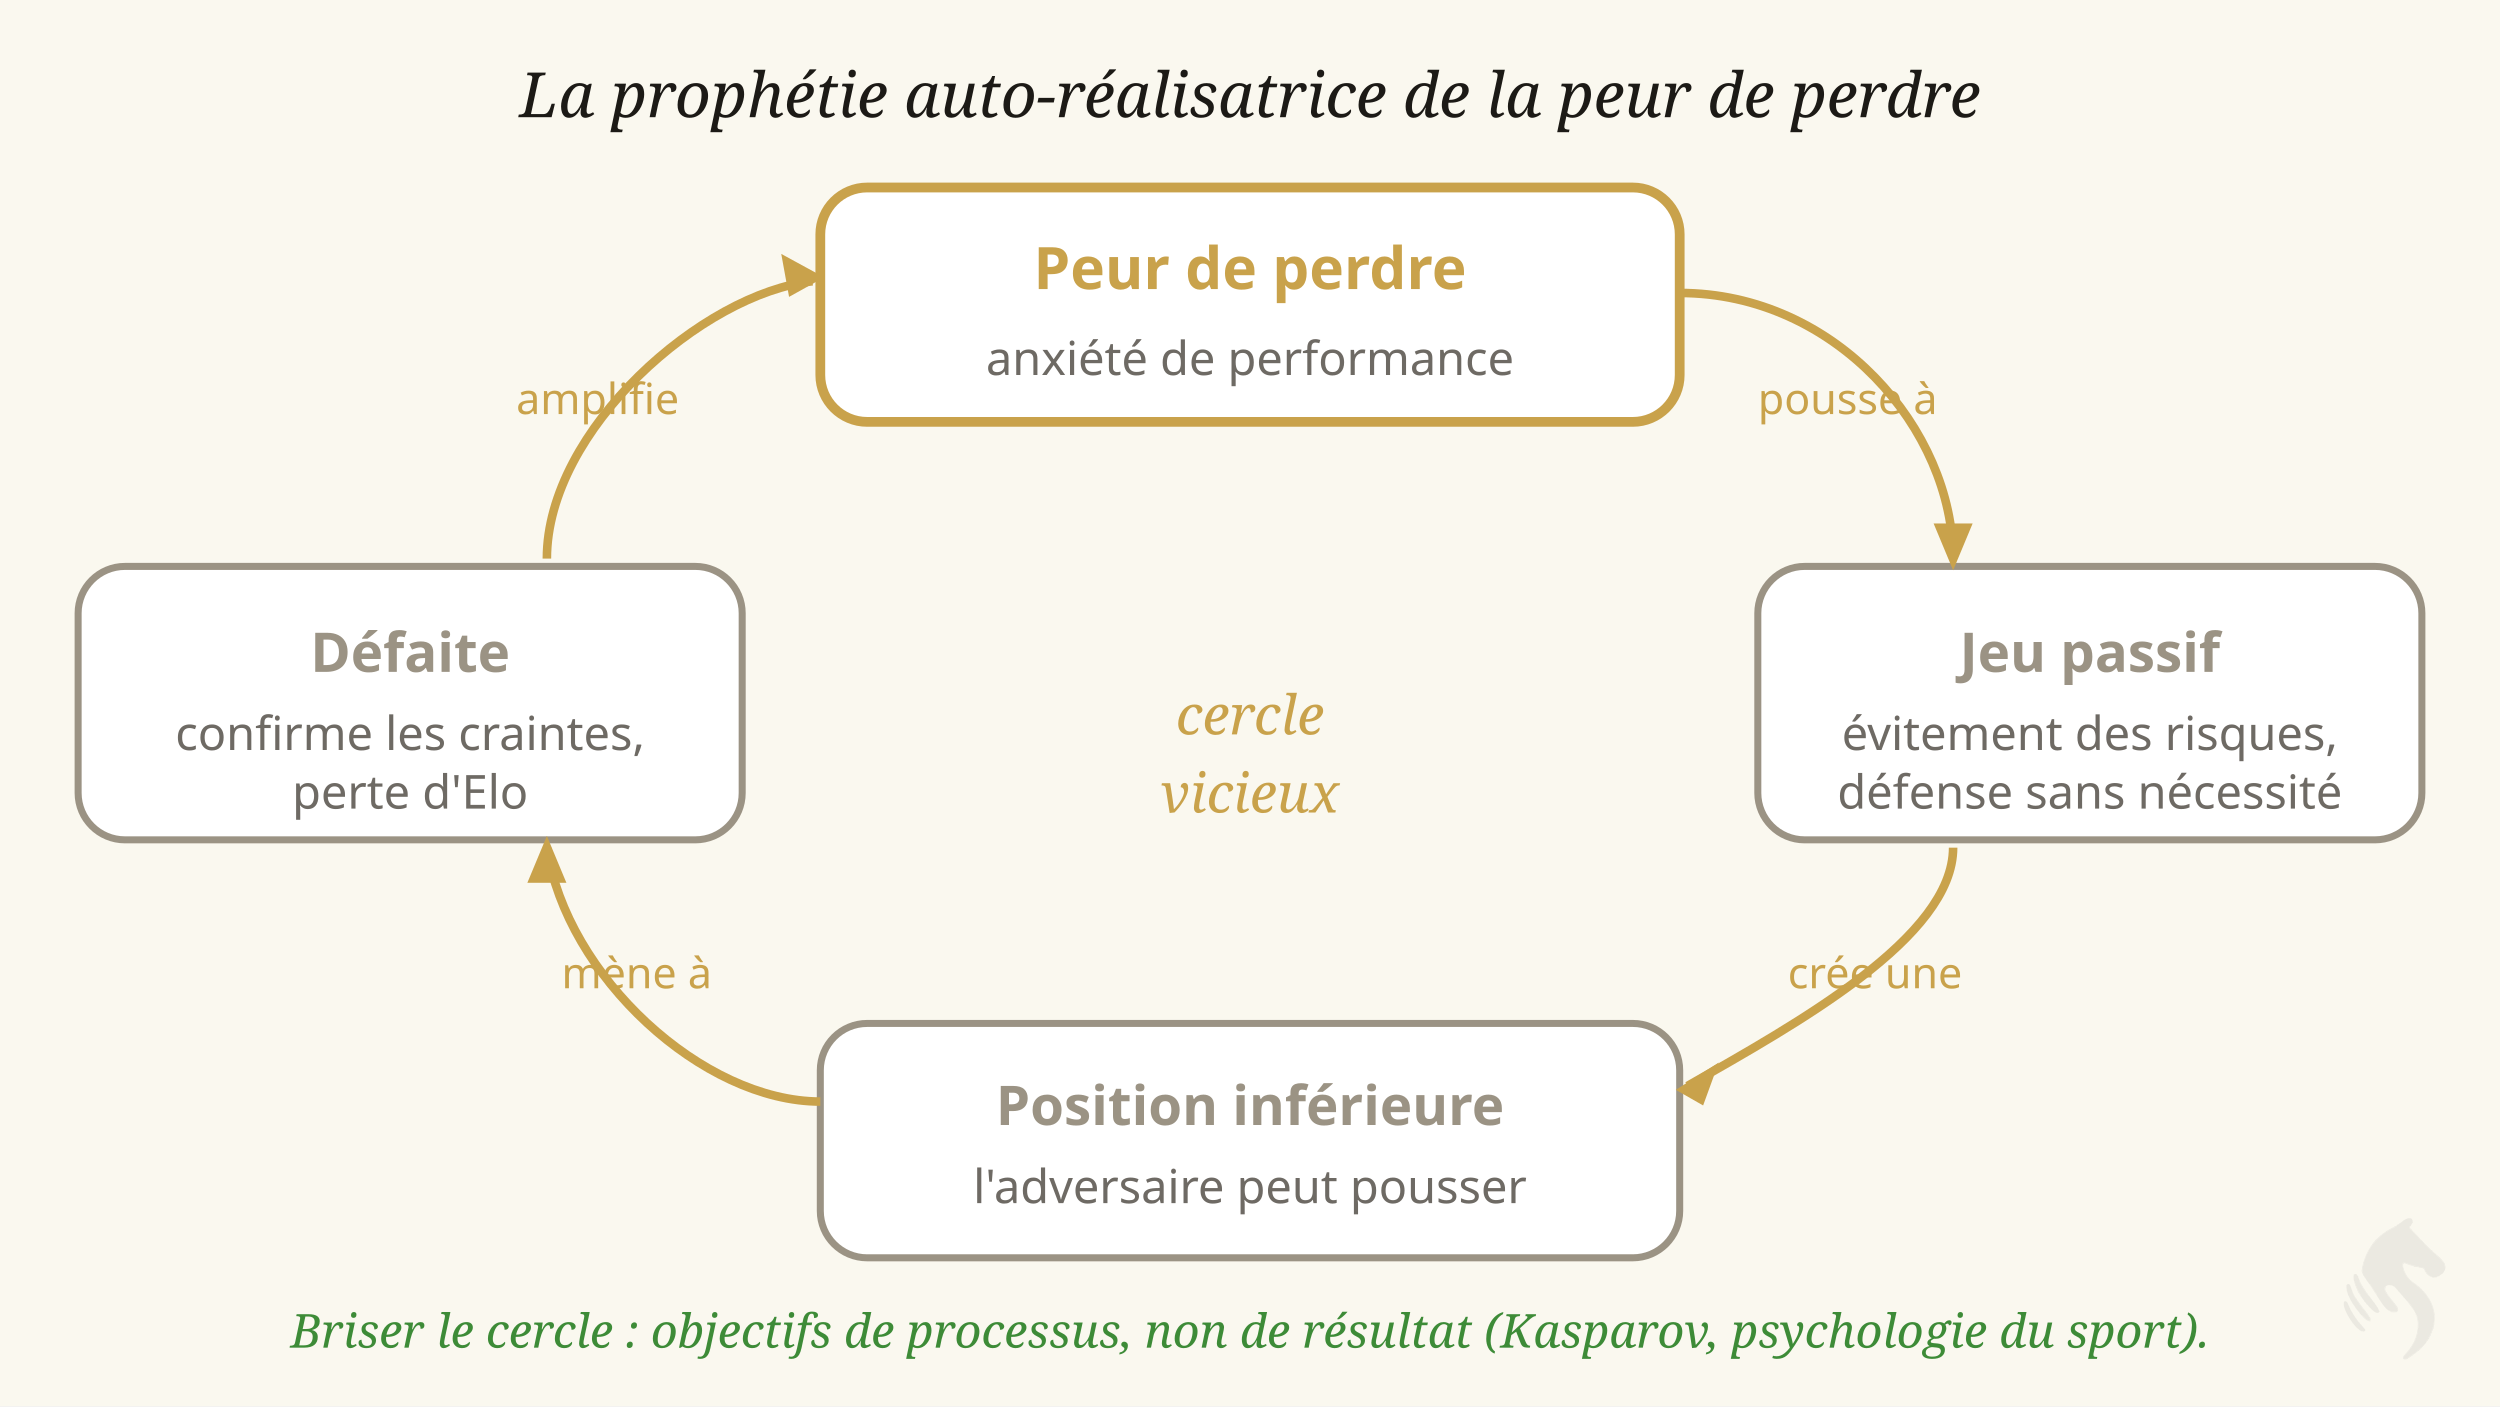
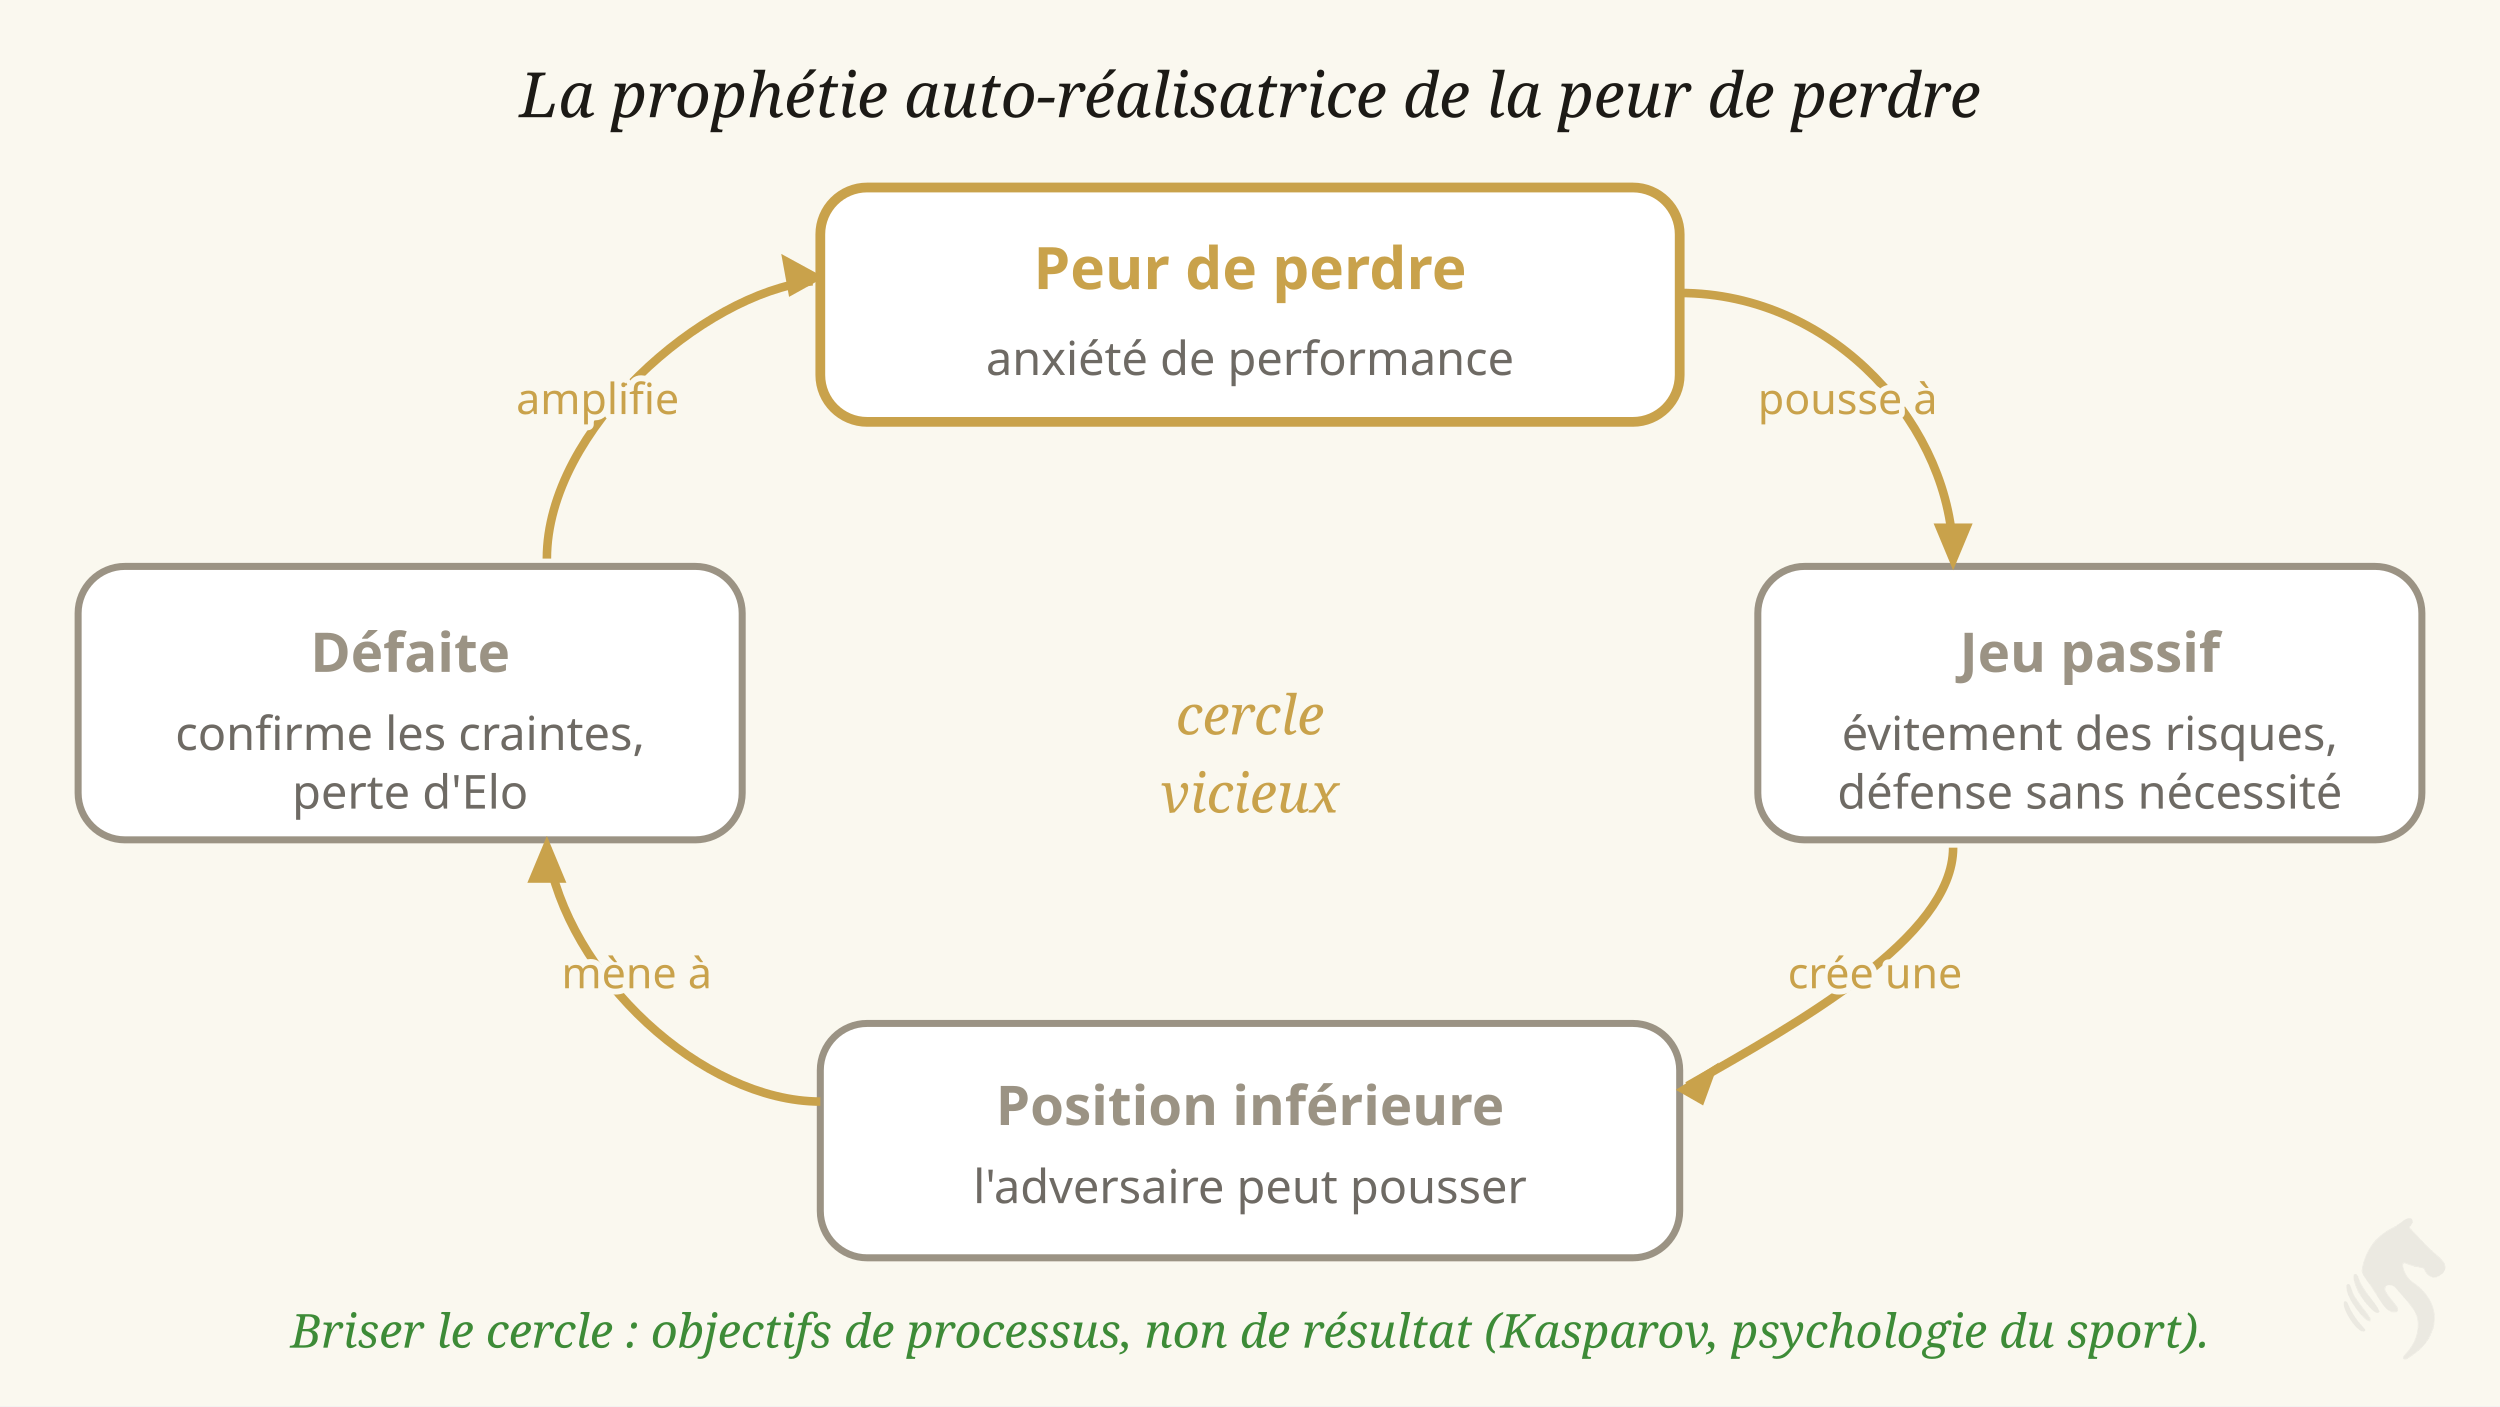
<svg xmlns="http://www.w3.org/2000/svg" width="640" height="360" viewBox="0 0 640 360" role="img" aria-labelledby="pp1">
  <rect width="640" height="360" fill="#faf8ef" />
  <text x="320" y="30" text-anchor="middle" font-family="Georgia, serif" font-size="16" font-style="italic" fill="#1c1a16">La prophétie auto-réalisatrice de la peur de perdre</text>
  <text x="320" y="188" text-anchor="middle" font-family="Georgia, serif" font-size="14" font-style="italic" fill="#c9a24b">cercle</text>
  <text x="320" y="208" text-anchor="middle" font-family="Georgia, serif" font-size="14" font-style="italic" fill="#c9a24b">vicieux</text>
  <rect x="210" y="48" width="220" height="60" rx="12" fill="#fff" stroke="#c9a24b" stroke-width="2.5" />
  <text x="320" y="74" text-anchor="middle" font-family="system-ui, sans-serif" font-size="15" font-weight="800" fill="#c9a24b">Peur de perdre</text>
  <text x="320" y="96" text-anchor="middle" font-family="system-ui, sans-serif" font-size="12" fill="#6e6a64">anxiété de performance</text>
  <rect x="450" y="145" width="170" height="70" rx="12" fill="#fff" stroke="#9b9384" stroke-width="1.8" />
  <text x="535" y="172" text-anchor="middle" font-family="system-ui, sans-serif" font-size="14" font-weight="700" fill="#9b9384">Jeu passif</text>
  <text x="535" y="192" text-anchor="middle" font-family="system-ui, sans-serif" font-size="12" fill="#6e6a64">évitement des risques,</text>
  <text x="535" y="207" text-anchor="middle" font-family="system-ui, sans-serif" font-size="12" fill="#6e6a64">défense sans nécessité</text>
  <rect x="210" y="262" width="220" height="60" rx="12" fill="#fff" stroke="#9b9384" stroke-width="1.8" />
  <text x="320" y="288" text-anchor="middle" font-family="system-ui, sans-serif" font-size="14" font-weight="700" fill="#9b9384">Position inférieure</text>
  <text x="320" y="308" text-anchor="middle" font-family="system-ui, sans-serif" font-size="12" fill="#6e6a64">l'adversaire peut pousser</text>
  <rect x="20" y="145" width="170" height="70" rx="12" fill="#fff" stroke="#9b9384" stroke-width="1.8" />
  <text x="105" y="172" text-anchor="middle" font-family="system-ui, sans-serif" font-size="14" font-weight="700" fill="#9b9384">Défaite</text>
  <text x="105" y="192" text-anchor="middle" font-family="system-ui, sans-serif" font-size="12" fill="#6e6a64">confirme les craintes,</text>
  <text x="105" y="207" text-anchor="middle" font-family="system-ui, sans-serif" font-size="12" fill="#6e6a64">perte d'Elo</text>
  <path d="M430,75 C470,75 500,110 500,143" fill="none" stroke="#c9a24b" stroke-width="2.2" />
  <polygon points="500,146 495,134 505,134" fill="#c9a24b" />
  <path d="M500,217 C500,240 460,262 432,278" fill="none" stroke="#c9a24b" stroke-width="2.2" />
  <polygon points="429,279 440,272 436,283" fill="#c9a24b" />
  <path d="M210,282 C180,282 145,250 140,217" fill="none" stroke="#c9a24b" stroke-width="2.2" />
  <polygon points="140,214 135,226 145,226" fill="#c9a24b" />
  <path d="M140,143 C140,110 180,75 208,72" fill="none" stroke="#c9a24b" stroke-width="2.2" />
  <polygon points="211,71 200,65 202,76" fill="#c9a24b" />
-   <text x="473" y="106" font-family="system-ui, sans-serif" font-size="11" fill="#c9a24b" text-anchor="middle">pousse à</text>
-   <text x="480" y="253" font-family="system-ui, sans-serif" font-size="11" fill="#c9a24b" text-anchor="middle">crée une</text>
-   <text x="163" y="253" font-family="system-ui, sans-serif" font-size="11" fill="#c9a24b" text-anchor="middle">mène à</text>
-   <text x="153" y="106" font-family="system-ui, sans-serif" font-size="11" fill="#c9a24b" text-anchor="middle">amplifie</text>
+   <text x="473" y="106" font-family="system-ui, sans-serif" font-size="11" fill="#c9a24b" text-anchor="middle" stroke="#faf8ef" stroke-width="3" stroke-linejoin="round" paint-order="stroke">pousse à</text>
+   <text x="480" y="253" font-family="system-ui, sans-serif" font-size="11" fill="#c9a24b" text-anchor="middle" stroke="#faf8ef" stroke-width="3" stroke-linejoin="round" paint-order="stroke">crée une</text>
+   <text x="163" y="253" font-family="system-ui, sans-serif" font-size="11" fill="#c9a24b" text-anchor="middle" stroke="#faf8ef" stroke-width="3" stroke-linejoin="round" paint-order="stroke">mène à</text>
+   <text x="153" y="106" font-family="system-ui, sans-serif" font-size="11" fill="#c9a24b" text-anchor="middle" stroke="#faf8ef" stroke-width="3" stroke-linejoin="round" paint-order="stroke">amplifie</text>
  <text x="320" y="345" text-anchor="middle" font-family="Georgia, serif" font-size="12" font-style="italic" fill="#3d8b37">Briser le cercle : objectifs de processus, non de résultat (Kasparov, psychologie du sport).</text>
  <g id="wm" opacity="0.07" transform="translate(600.0,311.9) scale(0.0416)" aria-hidden="true">
    <g fill="#1e1e1e" fill-rule="evenodd">
      <path d="M411.5-.5h-16a76 76 0 0 0-24.5 12q-.62-.7-1.5-1l-2 4a4 4 0 0 1-1.5-1 7 7 0 0 1-2.5 3.5 253 253 0 0 0-17 13q-1.42.93-2.5-.5-5.2 7.95-14.5 9a9.4 9.4 0 0 1-4 6q2.3.02 1.5 2A461 461 0 0 1 278.5 73q-13.2 7.95-26 16.5-1.59-1.38 0-3-2.35.35-4 2 .9.98 2 2-92.12 67.08-125.5 177a1316 1316 0 0 0-10 44 51.2 51.2 0 0 0 4.5 31q.1 3.33-2 1l4.5 11q1-2 2 0l5 10 1-1q6 10.95 13 21a651 651 0 0 1 18.5 25 3.4 3.4 0 0 1 1.5-3q21.52 33 43 66 .3 3.4-2.5 1v2a1542 1542 0 0 1 21 32q1 0 1 1a319 319 0 0 0 25 35 160 160 0 0 0 27 25 3.1 3.1 0 0 1 1-3q23.18 14.62 49 5.5 5-2.83 4-8.5-.15-4.6-1.5-9a618 618 0 0 0-55.5-73.5q3-.91 5 1.5a23.5 23.5 0 0 0-7-9q.63 2.4 2 4.5-.17 2.58-1.5.5a364 364 0 0 1-17.5-26.5 50 50 0 0 1-4.5-22.5q.9-4.71 3-9 .63 1.88 2.5 2a7 7 0 0 1 2-3q9.28-8.1 22-8a86 86 0 0 1 23 4.5 11 11 0 0 1 3 4.5q2.58-1.75 5 .5l21.5 23.5q.74 1.95.5 4 3.56 1 6 4a1094 1094 0 0 0 30 34.5l-1 1q3.7 2.7 7.5 5.5a23 23 0 0 1 2 5l5 3a22 22 0 0 0 5.5 8 11.5 11.5 0 0 0 4 4 3.9 3.9 0 0 0-2-3.5q1.7-1.12 3 .5a705 705 0 0 1 42 57.5q-.65 1.46-2 1.5a169 169 0 0 1 10 19 3.8 3.8 0 0 0-.5 4q1 2 2 0 1.4 2.05 2.5 4-.25-2.55.5-5a185 185 0 0 1 11 83q-1 2-2 0a9 9 0 0 0-1.5-4v9a2.3 2.3 0 0 0 1.5-1q.75 10.55-1 21a337 337 0 0 1-18 56l-2.5 3q-1.2-.69-1-2a36 36 0 0 0-4 7 5.2 5.2 0 0 0 3.5-4 4.3 4.3 0 0 1 0 4 350 350 0 0 1-33 52 1108 1108 0 0 1-30 35q-7.17 20.32 13.5 14.5a34 34 0 0 1 6-3 1496 1496 0 0 1 54-37 942 942 0 0 0 29-27q1.25-1.03 2 .5a11 11 0 0 0-3 4q1.35-1.65 2.5 0a29 29 0 0 1 4.5-6 40 40 0 0 0 9-10.5l6-4-1-1a25 25 0 0 1 8.5-7.5q-1.47-2.67 1-5 .22 4.17 2.5 1.5-1.94-3.13 2-4l-1-1q1.48-3.25 4-5.5a8 8 0 0 0-3-1q37.8-53.63 47.5-119 8.4-83.08-38-152a364 364 0 0 0-28-35q-1.03-1.25.5-2 3.58 2.23 2-1l-4-2a5 5 0 0 1-3-.5 484 484 0 0 0-70-58q-.7-.62-1-1.5 1.05-.43 2-1v-3a6 6 0 0 1-5-2q-.66-.1-1 .5 3.72 2.61 0 3-34.57-32.88-46-79.5.2-2.3 2-3v-4q-1.94 5.58-3.5 0-1-9 0-18 2.16-6.4 8.5-8a78 78 0 0 1 22 7.5 403 403 0 0 0 66 18l9 3q-2.45.75-5 .5-1.59 1.6 0 3a16 16 0 0 1 6.5-1 7.3 7.3 0 0 1 2 3q1.38-2.6 3.5-2-1.1-2.32-4-2.5 15.09-2.3 25.5 8.5 5.35 10.23 10 21 12.95 20.94 36.5 28.5-1.88.63-2 2.5a30 30 0 0 0 12.5 3q4.43-.1 8-2 3.2 3.87 5.5-1 1.2.69 1 2a39 39 0 0 0 4.5-2l1 1q.69-1.87-1.5-2.5a12 12 0 0 0 7-3q1.88-1.1 3 .5 2.22-3.62 6-2a8.7 8.7 0 0 1 3-4 41 41 0 0 1 12-6.5l-2-1 5.5-3.5q.62.7 1.5 1 1.82-1.15 0-2.5 1.42-.93 2.5.5a5.8 5.8 0 0 1 .5-4 39 39 0 0 1 6-4.5q-1.55-2.25.5-4.5 3.25-3.5 5-8 1.38-.64 2.5-1-.8-1.05-2-1.5 1.85-5.82 3-11.5v-10h-1q-.85 6-2.5 12-.16-4.46.5-9a63 63 0 0 0-12.5-31 478 478 0 0 0-45.5-44.5q3.06.72 6 2.5-3.15-3.9-7-7.5l1-1q-1.4-1.05-2 .5 1.77 2.4-.5 4a781 781 0 0 1-67.5-65.5l1-.5a29 29 0 0 0 7 6 93 93 0 0 0-14-15 24.5 24.5 0 0 0-9-9.5l1-1a44 44 0 0 0-7-4.5q1.44 2.2 3.5 4 1 1.5 0 3l-72-76q-5.34-7.85 1.5-14.5 1.98-.8 2 1.5a69 69 0 0 1 6-3.5q-1.95-1.94 0-3.5a31 31 0 0 0 6-12q2.05.24 4-.5a79 79 0 0 0-1.5-17.5 94 94 0 0 0-5-10l-1 1a87 87 0 0 0-5.5-3" />
      <path d="M325.5 44.5q-3.85 1.03-7 3.5a4.2 4.2 0 0 1-4.5-.5q-2.75 2.49-3.5 6-6.97 2.94-14 6-6.75 3.75-13.5 8-.62-.7-1.5-1a37.6 37.6 0 0 1-17 10.5 263 263 0 0 0-12 9.5q-1.59 1.62 0 3 12.8-8.55 26-16.5A461 461 0 0 0 327 46.5q.8-1.98-1.5-2m148 86-21-24a209 209 0 0 1-21-21.5l-8.5-8.5q-4.8-3.3-6-9-9.1-4.3-11.5-13a13 13 0 0 0 3-6q-.02-2.3-2-1.5-6.84 6.65-1.5 14.5l72 76q1-1.5 0-3a20 20 0 0 1-3.5-4m89 86a198 198 0 0 0-17.5-15q.4-2.17-.5-4-3.63-1.2-7-3a26 26 0 0 0-6-6 430 430 0 0 1-27-27.5 2.4 2.4 0 0 0-2-.5 29 29 0 0 1-7-6l-1 .5a781 781 0 0 0 67.5 65.5q2.27-1.6.5-4m-314-128a247 247 0 0 0-42 35.5 14.5 14.5 0 0 1-5 4l1 1a9.3 9.3 0 0 1-6 2.5 76 76 0 0 1-16 20q.3.88 1 1.5a9.4 9.4 0 0 0-5.5 6.5q-1-2-2 0-.93 1.42.5 2.5a25 25 0 0 0-6.5 8.5q-1.6 1.05-3.5 1.5 1.21.45 2 1.5a43 43 0 0 0-7 10 352 352 0 0 0-19.5 37 2.9 2.9 0 0 1-2.5 1 3.3 3.3 0 0 0 2 1.5 47 47 0 0 1-3.5 5.5l-12 34q-.98-1.8-1.5 0 1.4 1.9.5 4a33 33 0 0 1-3.5 5.5q.78.84 1 2a212 212 0 0 0-10 49.5 36 36 0 0 0 7 20q2.1 2.33 2-1a51.2 51.2 0 0 1-4.5-31 1316 1316 0 0 1 10-44q33.38-109.92 125.5-177-1.1-1.02-2-2m376 206q-.5-10.25-5-19.5 1.5-4.37-1.5-.5l-6.5-11q-5.55-3.6-7.5-10l-1 1q-3.75-5.75-9.5-9.5l1-1a850 850 0 0 0-9-7q1.14-2.04-1.5-3.5-1.08 1.43-2.5.5-2.84-1.65-2-4a5 5 0 0 0-3-.5 5 5 0 0 0-.5-3l-1 1a7 7 0 0 0-4.5-3 21 21 0 0 0-6-2.5 478 478 0 0 1 45.5 44.5 63 63 0 0 1 12.5 31q-.66 4.54-.5 9 1.65-6 2.5-12m-259 3v-1q-2.22-5.79 1-11.5l-2-2a67 67 0 0 0 1.5-5.5q.93 7.1 3.5 1-2.43-3.37 2-4a4.3 4.3 0 0 1 2.5 3q.45-1.21 1.5-2 2.3.75 4 2a326 326 0 0 1 28 10.5q11.4 3.22 23 6 1.05 1.6 1.5 3.5 1-4 2 0 1.08-1.43 2.5-.5-1.81 1.35 0 2.5 3.25-.47 7-2 1.85.03 3 1 5.83.22 11 2h5q2.55.25 5-.5l-9-3a403 403 0 0 1-66-18 78 78 0 0 0-22-7.5q-6.34 1.6-8.5 8-1 9 0 18 1.56 5.58 3.5 0m109 6a4.7 4.7 0 0 1 4 3q3.6-3.98 6 1l1-2 4 2a65 65 0 0 1 7.5 10q1.1 3.55 2.5 7-1.77 2.95 2 4 13.35 23.91 39 33 .12-1.87 2-2.5-23.55-7.56-36.5-28.5a305 305 0 0 0-10-21q-10.41-10.8-25.5-8.5 2.9.18 4 2.5m-410 86a9 9 0 0 0 1.5-4 310 310 0 0 0 37.5 86q-1.1 1.02-2 2a40 40 0 0 0 8.5 12 139 139 0 0 0 15 21q2.31 2.97 1.5 6 5.9 1.14 7.5 7 5.7 2.47 5 8 3.8 1.06 6.5 4 20.24 25.5 46 45.5a39 39 0 0 0 20 5 46 46 0 0 1 9-7.5 818 818 0 0 1-10-21.5q1.43-1.08.5-2.5a27 27 0 0 1-3.5-2 185 185 0 0 0-16-23.5q1.43-1.08.5-2.5a13.3 13.3 0 0 1-5.5-5 617 617 0 0 0-22.5-29v-4l-1 1a13 13 0 0 1-4.5-6 11.5 11.5 0 0 1-4-4q-.03 2.3-2 1.5A471 471 0 0 1 97 390.5q-1.8-3.04-.5-6 1.02.54 2 1a9 9 0 0 0-2-4.5q3.83-2.28-1-2.5a597 597 0 0 1-7-18.5l2-1a3.3 3.3 0 0 1-2-3.5 3.1 3.1 0 0 1-3-1q-7.35-19.46-24-8 1.03 2.34-.5 5a97 97 0 0 0 3.5 38" />
      <path d="M365.5 301.5q-1.8.7-2 3 11.43 46.62 46 79.5 3.72-.39 0-3 .34-.6 1-.5-2.4-2.22-5-4.5l2-2q-2.45-.75-5-.5a8.4 8.4 0 0 0-.5-4q-1.72 1.44-3-1a28 28 0 0 1-3.5-6q-.5 2-1 0a143 143 0 0 1-18-31q-6.22-11.64-9-27a7 7 0 0 0-2-3m-211 174a45 45 0 0 1-9.5-15q-1 2-2 0a41 41 0 0 0-6-9l-1-5-1 1a989 989 0 0 1-17.5-25.5q.7-.62 1-1.5a7.7 7.7 0 0 1-5-6 163 163 0 0 1-15-29q-.98-.46-2-1-1.3 2.96.5 6a471 471 0 0 0 55.5 86.5q1.97.8 2-1.5m-90-86q-2.05 2.77 1.5 4 3.6 16.25 9.5 30.5-2.48 3.62 2 3.5 3.65 9.3 8 18.5l-1 1a11.4 11.4 0 0 1 6 8q-.7.62-1 1.5a10.5 10.5 0 0 1 3.5 5l1-1a62 62 0 0 0 7.5 13q.9-.98 2-2a310 310 0 0 1-37.5-86 9 9 0 0 1-1.5 4m48 210a3.9 3.9 0 0 0-2-3.5q1.7-1.12 3 .5a127 127 0 0 0 39 32q11.3 4.6 8.5-7a147 147 0 0 0-17-32 1467 1467 0 0 0-40-51 554 554 0 0 1-48.5-75l1-1q.84 5.22 6 5a51.6 51.6 0 0 1-11.5-27l-1 2a159 159 0 0 0-11-31 14.3 14.3 0 0 0-10.5-8q-3.2.01-6 1.5-2.85 3.45-6 6.5-.87 16.85 3 33.5a3.6 3.6 0 0 1-2 2q1.38.56 2.5 1.5 3.15 9.81 6.5 19.5-1.21.45-2 1.5a29 29 0 0 0 5.5 7A256 256 0 0 0 55.5 525l-2 1a6.4 6.4 0 0 0 4 1.5 332 332 0 0 0 38.5 53l3.5 5.5-1 1q1.9 1.67 3.5.5a36 36 0 0 0 10.5 12m303-214q-.95.57-2 1 .3.88 1 1.5a484 484 0 0 1 70 58q1.42.72 3 .5a43 43 0 0 0-10-12.5l1-1q-2.66 1.47-5-1a36 36 0 0 0-10-10q1.81-1.35 0-2.5a8 8 0 0 1-3.5 0q-4.57-5.7-10-8a13 13 0 0 0-6.5-5.5 11.5 11.5 0 0 1-3.5-4.5q-.62.7-1.5 1a17.7 17.7 0 0 0-8-5.5q-2.84-1.65-2-4-7.47-2.25-13-7.5m-254 24a526 526 0 0 1 23.5 37 55 55 0 0 1 9 15l1-1a65 65 0 0 0 8.5 13q2.8 2.4 2.5-1-21.48-33-43-66a3.4 3.4 0 0 0-1.5 3m111 63q.16-.93 1-1.5a7 7 0 0 1-3.5-2.5 17.5 17.5 0 0 0-5.5-8q3.7-4.18-2.5-5a41 41 0 0 1-7.5-18.5l2-3a7.2 7.2 0 0 1-2-4.5 3.1 3.1 0 0 0 3-1 37 37 0 0 0-1-7q-1.87-.12-2.5-2a36 36 0 0 0-3 9 50 50 0 0 0 4.5 22.5 364 364 0 0 0 17.5 26.5q1.33 2.08 1.5-.5-1.37-2.1-2-4.5m-272 45v19q2.55 12.15 7 24 15.37 37.49 37 68a54 54 0 0 0 9 12.5q-1.58 2.58 2 3l-1 1 5.5 4.5a82 82 0 0 0 9 12q6.5 6.26 12.5 13 9.5 6.75 17.5 15l1-1q4.56 3.52 9 7l1-2a89 89 0 0 0 13.5 3.5q13.85-4.6 6.5-17.5-1.73 1.44-3-1a307 307 0 0 1-13.5-16 16 16 0 0 0-6-5.5q1.43-1.08.5-2.5a27.2 27.2 0 0 1-12.5-15 3.1 3.1 0 0 1-3-1q-7.5-10.25-15.5-20-.93-1.42.5-2.5a16 16 0 0 1-6-5.5 880 880 0 0 1-19-29.5q.7-.62 1-1.5a8 8 0 0 1-4-4 94 94 0 0 1-12.5-26l-1 1q-3.8-4.62-1.5-10a3.1 3.1 0 0 1-3-1 198 198 0 0 1-7-15.5l1-1a55 55 0 0 1-9-11q-2.85-1.46-6-2l3-1a22 22 0 0 0-9 2 11.4 11.4 0 0 0-4 6.5m277 51a48 48 0 0 0 12 5q-.57 3.66 2 2a5.3 5.3 0 0 1 3.5 3l1-2a45 45 0 0 0 26 0q.45 1.21 1.5 2 1.27-3.4 4-2 1.81-1.15 0-2.5l3-1.5a21 21 0 0 0 3.5-4q1.4-8.23-1.5-16 .3-.88 1-1.5-5.22-1.95-4-7a193 193 0 0 1-18-23.5 16 16 0 0 0-3.5-3q-4.05-7.43-9-12a284 284 0 0 0-14-17q-.75-1.58.5-3a19 19 0 0 1-6-4 4.35 4.35 0 0 0-5-1.5 618 618 0 0 1 55.5 73.5q1.35 4.4 1.5 9 1 5.67-4 8.5-25.82 9.12-49-5.5a3.1 3.1 0 0 0-1 3m115-56a264 264 0 0 1 16 22q-1.7 3.04 1.5 1a494 494 0 0 1 16.5 23l7 10q1.35-.04 2-1.5a705 705 0 0 0-42-57.5q-1.3-1.62-3-.5a3.9 3.9 0 0 1 2 3.5" />
      <path d="M112.5 599.5q7 9.5 16 17 2 0 2 2 6.9 3.77 11 8.5l13 5.5a5.7 5.7 0 0 0 6 0q2.07 3.94 4 0-3.37-1.23-.5-3 .22-6.86.5-13.5l-3-3.5 3-2.5q-4.58-.9-7.5-4.5a79 79 0 0 0-10.5-16.5q2.67 1.47 5-1a12 12 0 0 1-8.5-3.5 92 92 0 0 0-17.5-23.5l2-1-6.5-4.5a2294 2294 0 0 1-34.5-47q-1 0-1-1-5.27-4.75-4-11.5-2.25-3.25-3.5.5A227 227 0 0 1 61.5 469q.84-.57 1-1.5-5.16.22-6-5l-1 1a554 554 0 0 0 48.5 75 1467 1467 0 0 1 40 51q10.5 14.98 17 32 2.8 11.6-8.5 7a127 127 0 0 1-39-32q-1.3-1.62-3-.5a3.9 3.9 0 0 1 2 3.5m335-4a3349 3349 0 0 1 7.5 35q2.3 19.53.5 39a9 9 0 0 1 1.5 4q1 2 2 0a185 185 0 0 0-11-83q-.75 2.45-.5 5m44-147q1.58 3.23-2 1-1.53.75-.5 2a364 364 0 0 1 28 35q46.4 68.92 38 152-9.7 65.37-47.5 119 1.46.15 3 1a12 12 0 0 0 3.5-6q1.58 1.52 3.5.5-1.16-8.12 7-11-1.6-1.75 1-2.5-.12-8.5 6-14-.81-.1-1-1a3.1 3.1 0 0 1 3-1 5.4 5.4 0 0 1 3-5.5q-1.2-.45-2-1.5a67 67 0 0 0 4.5-10l1 2a9 9 0 0 1 2.5-5l-1-2a6.3 6.3 0 0 1 4-.5 6.5 6.5 0 0 0-3-3 225 225 0 0 1 11-24.5q-.53-1.8-1.5 0-.3-4.51 1-9l1 1a67 67 0 0 0 1.5-13q7.4-.7 1-5a232 232 0 0 0 2-53l.5-5q.57.84 1.5 1a8 8 0 0 0-2.5-5q-6.56-49.08-31.5-89 2.03-1.77-.5-3l-1 1a696 696 0 0 1-17.5-26q-2.18-1.53-1-3.5-3.93-.91-5-4.5-1.26-.5-1-2a69 69 0 0 0-6.5-5q-.69-1.87 1.5-2.5a14 14 0 0 0-4-2.5m-36 230a273 273 0 0 1-13.5 57q-1.4.82-2.5 2 2.69 6.4-4 8.5l2 1a30 30 0 0 0-3 8.5q-.2 1.31 1 2l2.5-3a337 337 0 0 0 18-56 89 89 0 0 0 1-21q-.57.84-1.5 1m-25 84a185 185 0 0 1-24 38l-2.5 6a25 25 0 0 0-6.5 7q-13.95 16.7-28.5 33-1.16 4.05-3.5 7.5-1.35 4.25-1 8a16 16 0 0 1 6 5.5h14a20 20 0 0 1 10-3.5q1.71-1.12 0-2.5a81 81 0 0 0 18.5-12q.62.7 1.5 1a71 71 0 0 1 2-4q1-2 2 0 1.7-4.54 4.5-1a38 38 0 0 1 4.5-6.5 189 189 0 0 0 30.5-23.5q4.55 3.9 4-3a4.6 4.6 0 0 1 4.5-2v-3a5 5 0 0 0 3-.5 41 41 0 0 1 3-5.5 11 11 0 0 1 3-4q-.75-1.53-2-.5a942 942 0 0 1-29 27 1496 1496 0 0 0-54 37 34 34 0 0 0-6 3q-20.67 5.82-13.5-14.5a1108 1108 0 0 0 30-35 350 350 0 0 0 33-52 4.3 4.3 0 0 0 0-4 5.2 5.2 0 0 1-3.5 4" />
    </g>
  </g>
</svg>
